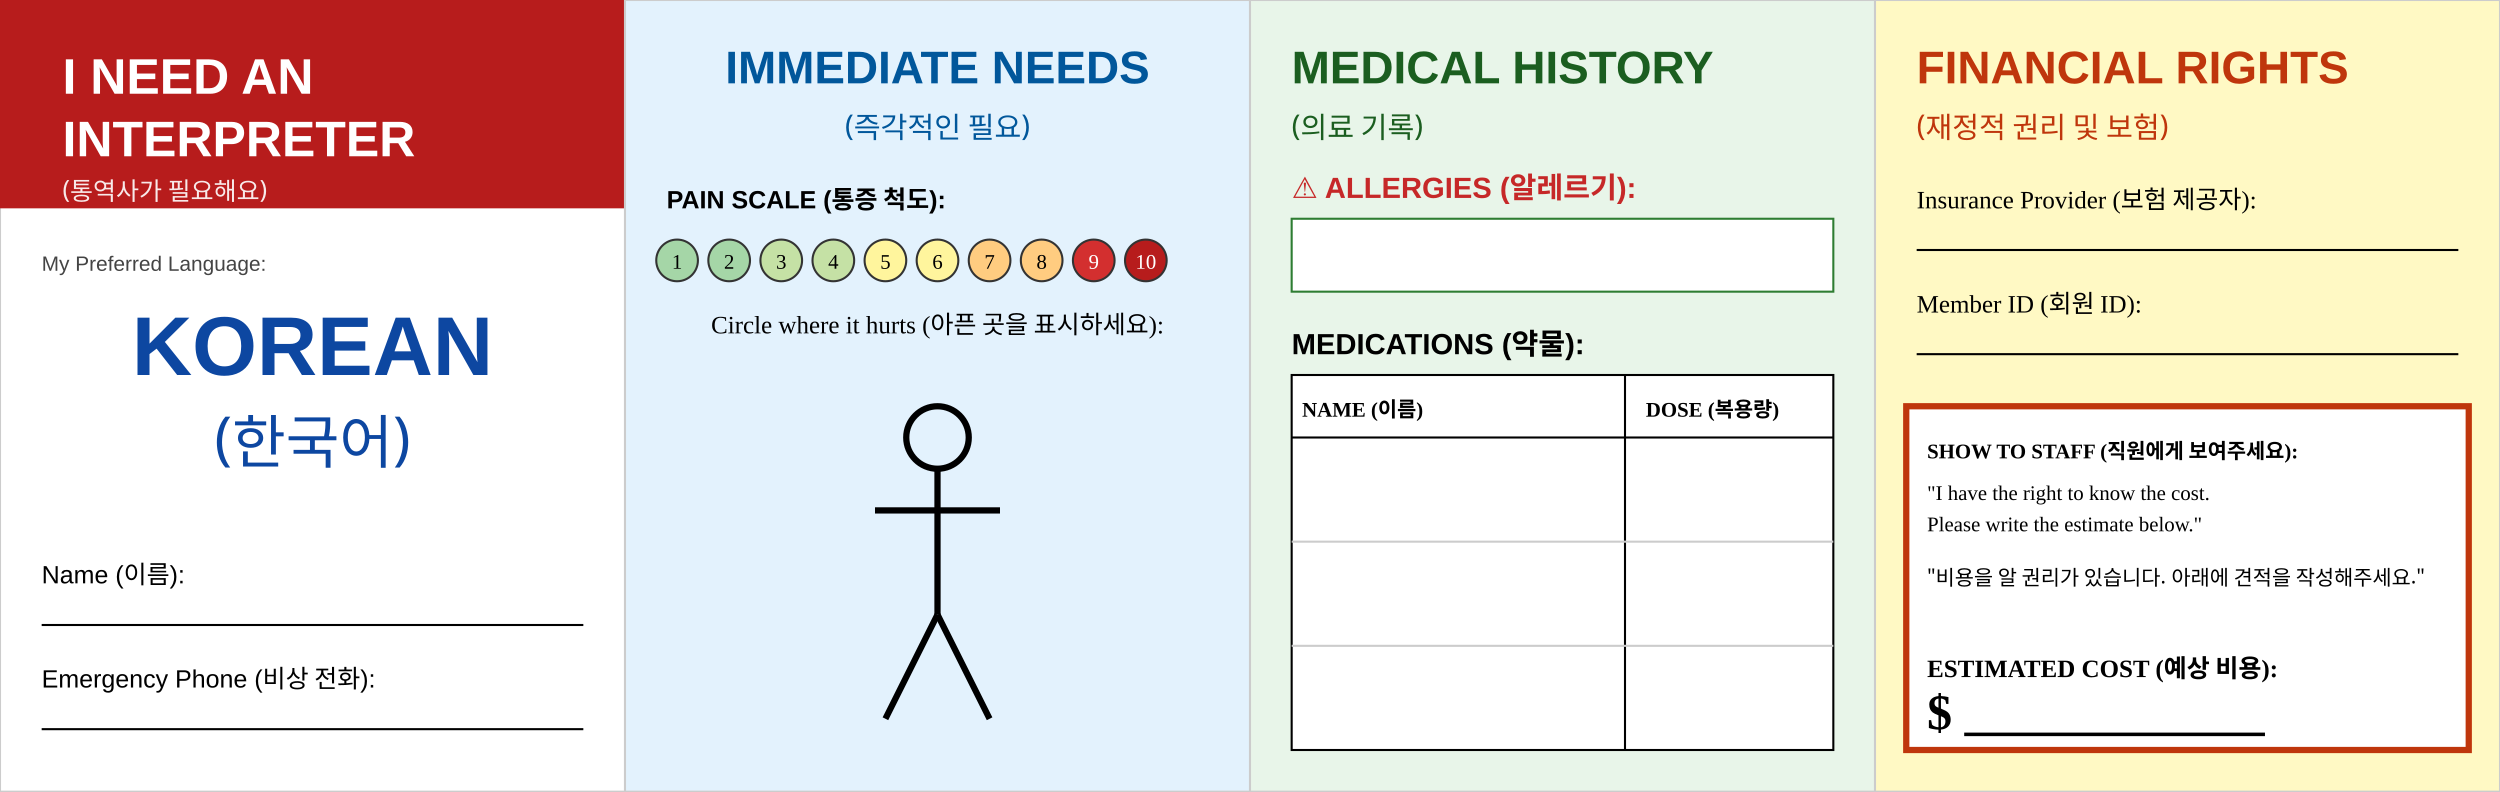
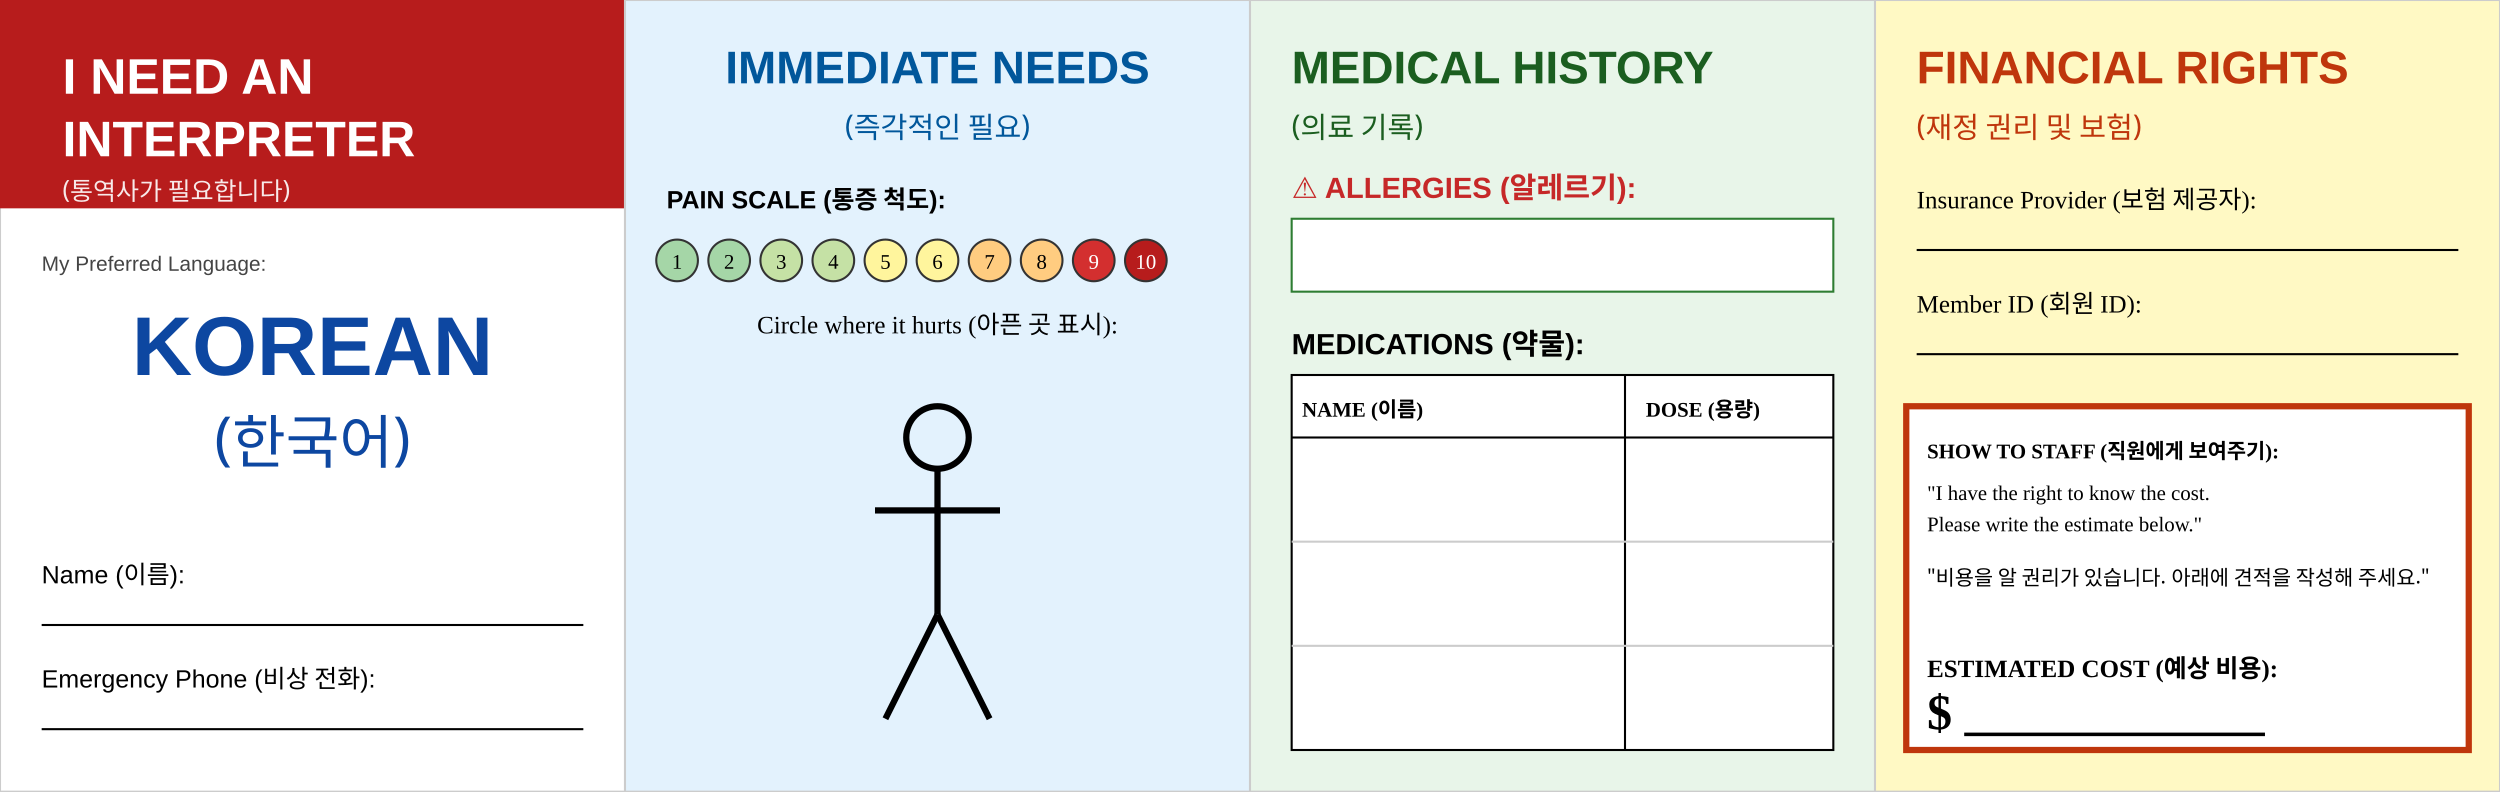
<svg xmlns="http://www.w3.org/2000/svg" width="1200" height="380" viewBox="0 0 1200 380" fill="none">
  <defs>
    <style>
      .font-main { font-family: Arial, sans-serif; font-weight: bold; }
      .font-sub { font-family: "Noto Sans SC", "Microsoft YaHei", sans-serif; }
    </style>
  </defs>
  <g id="Panel_1">
    <rect x="0" y="0" width="300" height="380" fill="white" stroke="#ccc" />
    <rect x="0" y="0" width="300" height="100" fill="#B71C1C" />
    <text x="30" y="45" fill="white" class="font-main" font-size="24">I NEED AN</text>
    <text x="30" y="75" fill="white" class="font-main" font-size="24">INTERPRETER</text>
-     <text x="30" y="95" fill="white" class="font-sub" font-size="12" opacity="0.9">(통역사가 필요해요)</text>
+     <text x="30" y="95" fill="white" class="font-sub" font-size="12" opacity="0.9">(통역사가 필요합니다)</text>
    <text x="20" y="130" fill="#444" font-family="Arial" font-size="10">My Preferred Language:</text>
    <text x="150" y="180" text-anchor="middle" fill="#0D47A1" class="font-main" font-size="40">KOREAN</text>
    <text x="150" y="220" text-anchor="middle" fill="#0D47A1" class="font-sub" font-size="28">(한국어)</text>
    <text x="20" y="280" fill="black" font-family="Arial" font-size="12">Name (이름):</text>
    <line x1="20" y1="300" x2="280" y2="300" stroke="black" />
    <text x="20" y="330" fill="black" font-family="Arial" font-size="12">Emergency Phone (비상 전화):</text>
    <line x1="20" y1="350" x2="280" y2="350" stroke="black" />
  </g>
  <g id="Panel_2" transform="translate(300, 0)">
    <rect x="0" y="0" width="300" height="380" fill="#E3F2FD" stroke="#ccc" />
    <text x="150" y="40" text-anchor="middle" fill="#01579B" class="font-main" font-size="22">IMMEDIATE NEEDS</text>
    <text x="150" y="65" text-anchor="middle" fill="#01579B" class="font-sub" font-size="14">(즉각적인 필요)</text>
    <text x="20" y="100" class="font-main" font-size="12" fill="black">PAIN SCALE (통증 척도):</text>
    <g transform="translate(15, 115)">
      <circle cx="10" cy="10" r="10" fill="#A5D6A7" stroke="#333" />
      <text x="10" y="14" text-anchor="middle" font-size="10" fill="black">1</text>
      <circle cx="35" cy="10" r="10" fill="#A5D6A7" stroke="#333" />
      <text x="35" y="14" text-anchor="middle" font-size="10" fill="black">2</text>
      <circle cx="60" cy="10" r="10" fill="#C5E1A5" stroke="#333" />
      <text x="60" y="14" text-anchor="middle" font-size="10" fill="black">3</text>
      <circle cx="85" cy="10" r="10" fill="#C5E1A5" stroke="#333" />
      <text x="85" y="14" text-anchor="middle" font-size="10" fill="black">4</text>
      <circle cx="110" cy="10" r="10" fill="#FFF59D" stroke="#333" />
      <text x="110" y="14" text-anchor="middle" font-size="10" fill="black">5</text>
      <circle cx="135" cy="10" r="10" fill="#FFF59D" stroke="#333" />
      <text x="135" y="14" text-anchor="middle" font-size="10" fill="black">6</text>
      <circle cx="160" cy="10" r="10" fill="#FFCC80" stroke="#333" />
      <text x="160" y="14" text-anchor="middle" font-size="10" fill="black">7</text>
      <circle cx="185" cy="10" r="10" fill="#FFCC80" stroke="#333" />
      <text x="185" y="14" text-anchor="middle" font-size="10" fill="black">8</text>
      <circle cx="210" cy="10" r="10" fill="#D32F2F" stroke="#333" />
      <text x="210" y="14" text-anchor="middle" font-size="10" fill="white">9</text>
      <circle cx="235" cy="10" r="10" fill="#B71C1C" stroke="#333" />
      <text x="235" y="14" text-anchor="middle" font-size="10" fill="white">10</text>
    </g>
-     <text x="150" y="160" text-anchor="middle" font-size="12" fill="black">Circle where it hurts (아픈 곳을 표시하세요):</text>
+     <text x="150" y="160" text-anchor="middle" font-size="12" fill="black">Circle where it hurts (아픈 곳 표시):</text>
    <g transform="translate(150, 235)" stroke="black" stroke-width="3" fill="none">
      <circle cx="0" cy="-25" r="15" />
      <line x1="0" y1="-10" x2="0" y2="60" />
      <line x1="-30" y1="10" x2="30" y2="10" />
      <line x1="0" y1="60" x2="-25" y2="110" />
      <line x1="0" y1="60" x2="25" y2="110" />
    </g>
  </g>
  <g id="Panel_3" transform="translate(600, 0)">
    <rect x="0" y="0" width="300" height="380" fill="#E8F5E9" stroke="#ccc" />
    <text x="20" y="40" fill="#1B5E20" class="font-main" font-size="22">MEDICAL HISTORY</text>
    <text x="20" y="65" fill="#1B5E20" class="font-sub" font-size="14">(의료 기록)</text>
    <text x="20" y="95" fill="#C62828" class="font-main" font-size="14">⚠ ALLERGIES (알레르기):</text>
    <rect x="20" y="105" width="260" height="35" fill="white" stroke="#2E7D32" />
    <text x="20" y="170" fill="black" class="font-main" font-size="14">MEDICATIONS (약물):</text>
    <rect x="20" y="180" width="260" height="180" fill="white" stroke="black" />
    <line x1="180" y1="180" x2="180" y2="360" stroke="black" />
    <line x1="20" y1="210" x2="280" y2="210" stroke="black" />
    <line x1="20" y1="260" x2="280" y2="260" stroke="#ccc" />
    <line x1="20" y1="310" x2="280" y2="310" stroke="#ccc" />
    <text x="25" y="200" font-size="10" font-weight="bold" fill="black">NAME (이름)</text>
-     <text x="190" y="200" font-size="10" font-weight="bold" fill="black">DOSE (복용량)</text>
+     <text x="190" y="200" font-size="10" font-weight="bold" fill="black">DOSE (용량)</text>
  </g>
  <g id="Panel_4" transform="translate(900, 0)">
    <rect x="0" y="0" width="300" height="380" fill="#FFF9C4" stroke="#ccc" />
    <text x="20" y="40" fill="#BF360C" class="font-main" font-size="22">FINANCIAL RIGHTS</text>
-     <text x="20" y="65" fill="#BF360C" class="font-sub" font-size="14">(재정적 권리 및 보험)</text>
+     <text x="20" y="65" fill="#BF360C" class="font-sub" font-size="14">(재정 권리 및 보험)</text>
    <text x="20" y="100" font-size="12" fill="black">Insurance Provider (보험 제공자):</text>
    <line x1="20" y1="120" x2="280" y2="120" stroke="black" />
    <text x="20" y="150" font-size="12" fill="black">Member ID (회원 ID):</text>
    <line x1="20" y1="170" x2="280" y2="170" stroke="black" />
    <rect x="15" y="195" width="270" height="165" fill="white" stroke="#BF360C" stroke-width="3" />
-     <text x="25" y="220" font-weight="bold" font-size="10" fill="black">SHOW TO STAFF (직원에게 보여주세요):</text>
+     <text x="25" y="220" font-weight="bold" font-size="10" fill="black">SHOW TO STAFF (직원에게 보여주기):</text>
    <text x="25" y="240" font-size="10" fill="black">"I have the right to know the cost.</text>
    <text x="25" y="255" font-size="10" fill="black">Please write the estimate below."</text>
-     <text x="25" y="280" class="font-sub" font-size="10" fill="black">"비용을 알 권리가 있습니다. 아래에 견적을 작성해주세요."</text>
+     <text x="25" y="280" class="font-sub" font-size="10" fill="black">"비용을 알 권리가 있습니다. 아래에 견적을 작성해 주세요."</text>
    <text x="25" y="325" font-weight="bold" font-size="12" fill="black">ESTIMATED COST (예상 비용):</text>
    <text x="25" y="350" font-weight="bold" font-size="24" fill="black">$ ____________</text>
  </g>
</svg>
